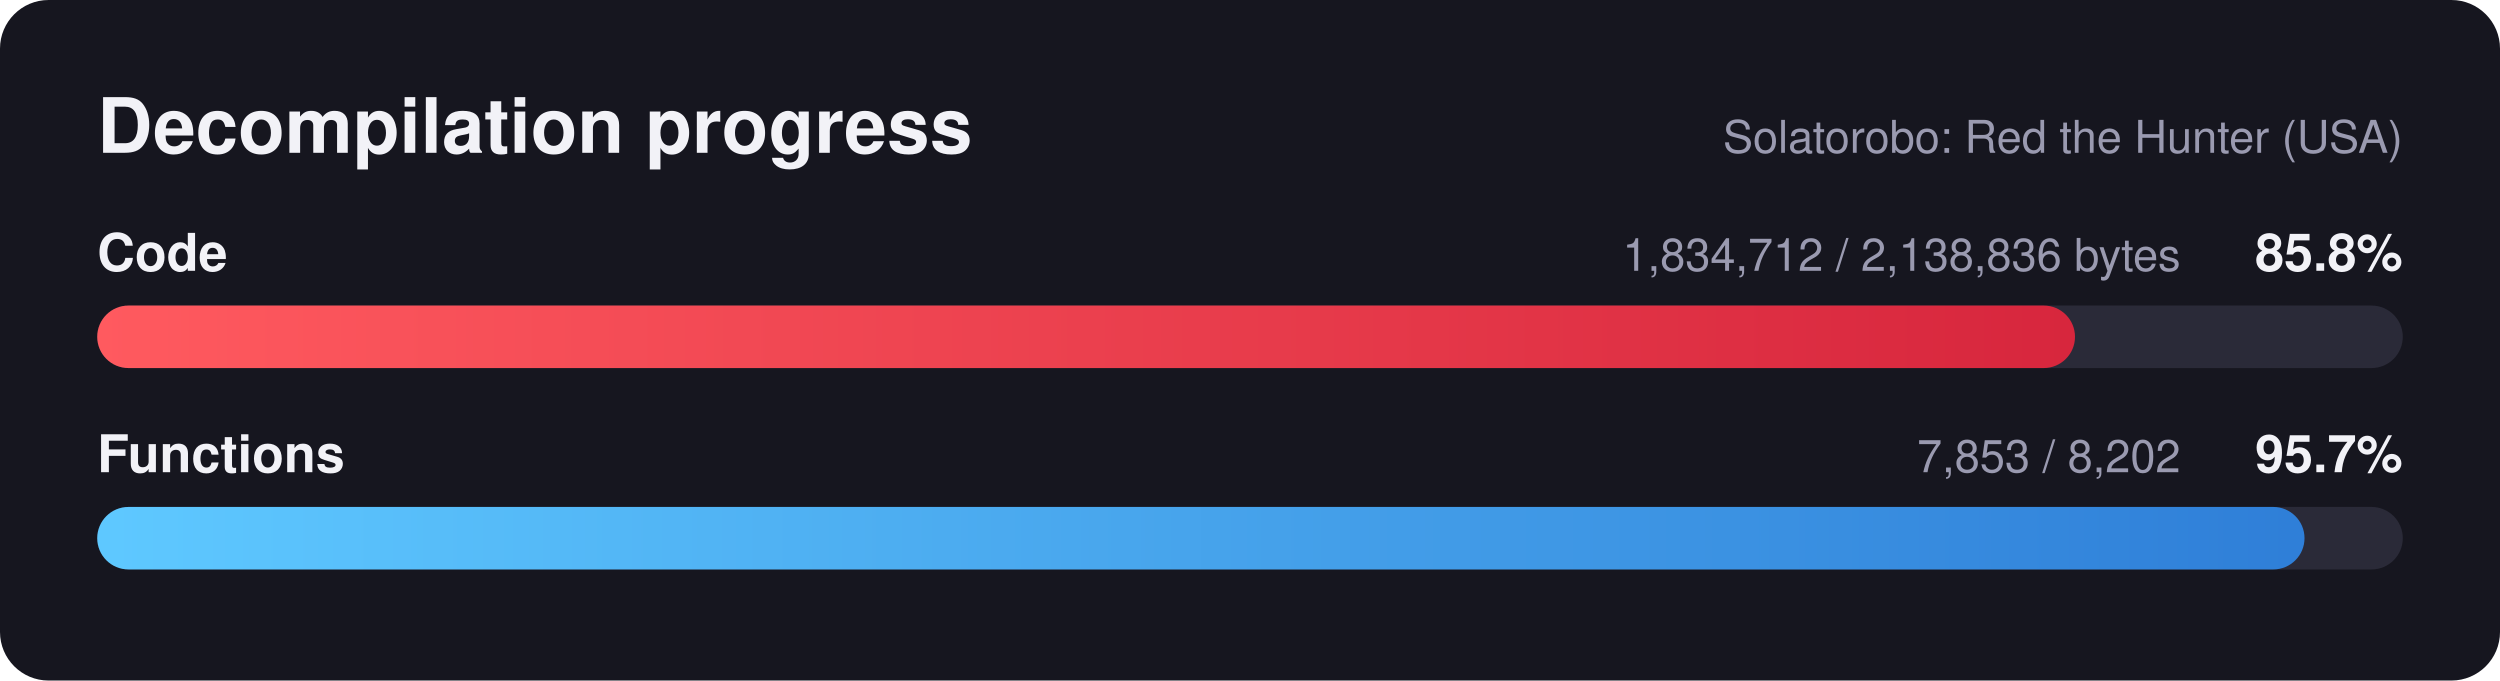
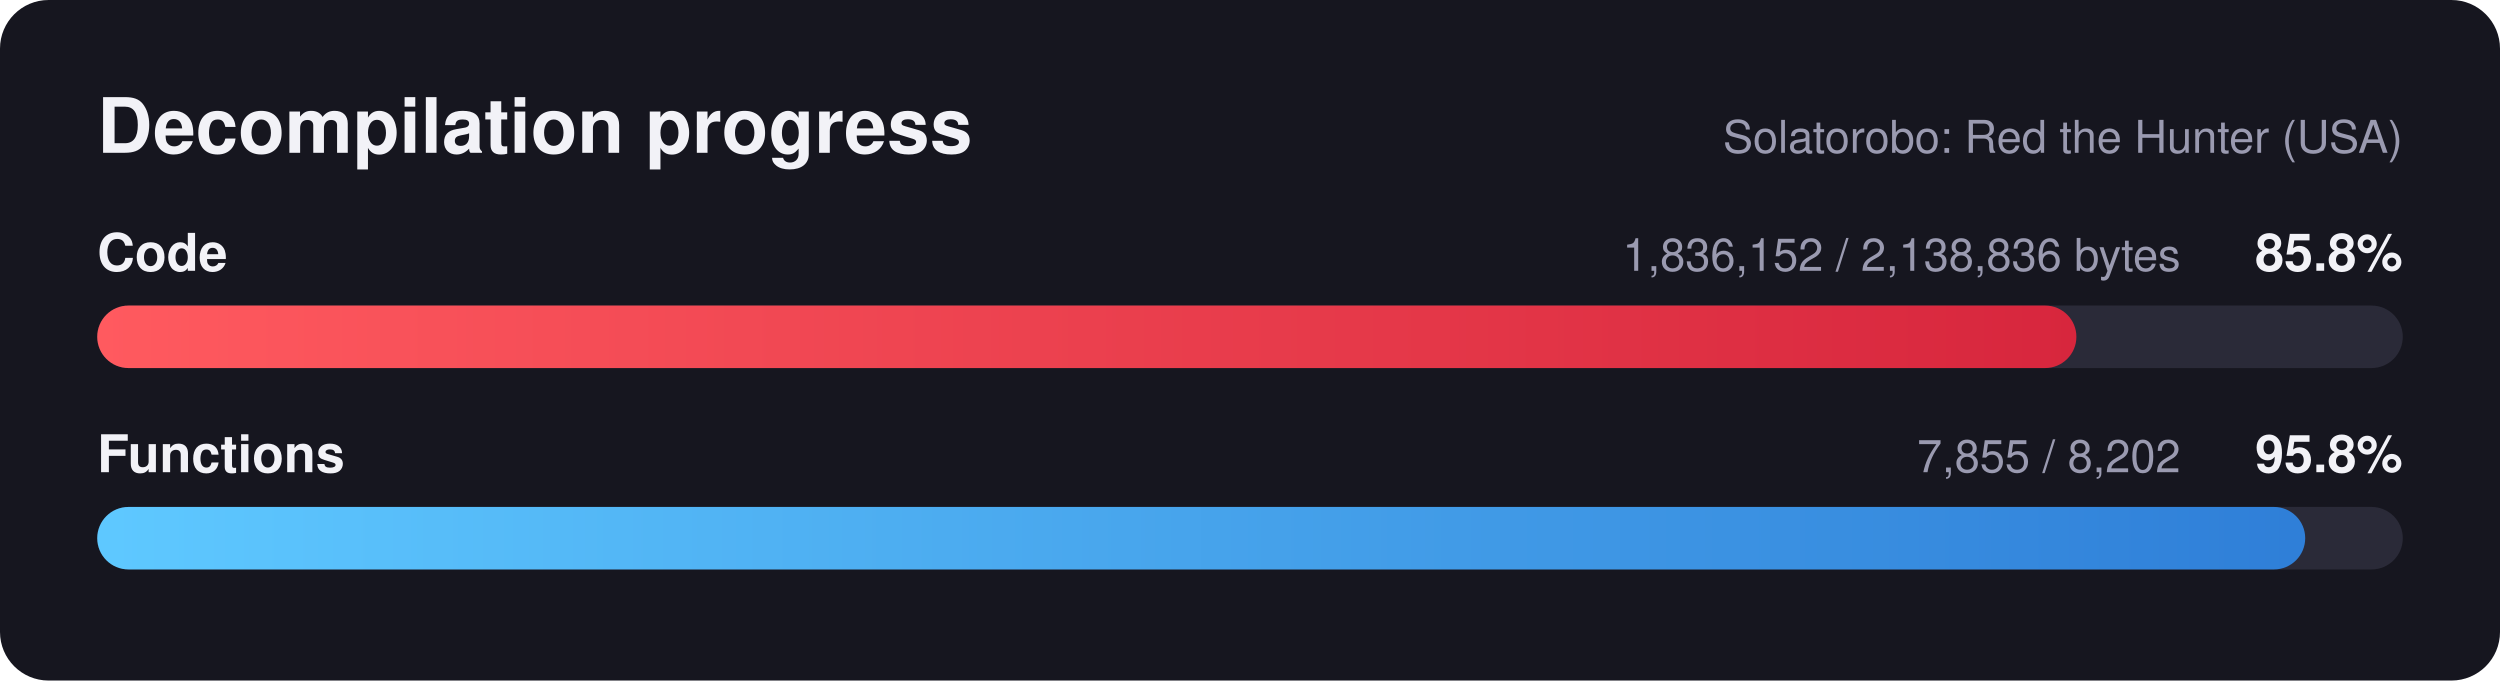
<svg xmlns="http://www.w3.org/2000/svg" width="720" height="196" viewBox="0 0 720 196" font-family="Segoe UI, Helvetica, Arial, sans-serif">
  <defs>
    <linearGradient id="red" x1="0" x2="1" y1="0" y2="0">
      <stop offset="0" stop-color="#ff5a5f" />
      <stop offset="1" stop-color="#d7263d" />
    </linearGradient>
    <linearGradient id="blue" x1="0" x2="1" y1="0" y2="0">
      <stop offset="0" stop-color="#5ec8ff" />
      <stop offset="1" stop-color="#2f7fd8" />
    </linearGradient>
  </defs>
  <rect width="720" height="196" rx="14" fill="#16161f" />
  <text x="28" y="44" fill="#f2f2f7" font-size="22" font-weight="700">Decompilation progress</text>
  <text x="692" y="44" fill="#9a9ab0" font-size="13" text-anchor="end">Solatorobo: Red the Hunter (USA)</text>
  <text x="28" y="78" fill="#f2f2f7" font-size="15" font-weight="600">Code</text>
  <text x="692" y="78" fill="#f2f2f7" font-size="15" font-weight="700" text-anchor="end">85.8%</text>
-   <text x="628" y="78" fill="#9a9ab0" font-size="13" text-anchor="end">1,834,712 / 2,138,836 bytes</text>
+   <text x="628" y="78" fill="#9a9ab0" font-size="13" text-anchor="end">1,836,152 / 2,138,836 bytes</text>
  <rect x="28" y="88" width="664" height="18" rx="9.0" fill="#2a2a38" />
-   <rect x="28" y="88" width="569.6" height="18" rx="9.0" fill="url(#red)" />
+   <rect x="28" y="88" width="570.0" height="18" rx="9.0" fill="url(#red)" />
  <text x="28" y="136" fill="#f2f2f7" font-size="15" font-weight="600">Functions</text>
-   <text x="692" y="136" fill="#f2f2f7" font-size="15" font-weight="700" text-anchor="end">95.7%</text>
-   <text x="628" y="136" fill="#9a9ab0" font-size="13" text-anchor="end">7,853 / 8,202</text>
+   <text x="692" y="136" fill="#f2f2f7" font-size="15" font-weight="700" text-anchor="end">95.8%</text>
+   <text x="628" y="136" fill="#9a9ab0" font-size="13" text-anchor="end">7,855 / 8,202</text>
  <rect x="28" y="146" width="664" height="18" rx="9.0" fill="#2a2a38" />
-   <rect x="28" y="146" width="635.7" height="18" rx="9.0" fill="url(#blue)" />
+   <rect x="28" y="146" width="635.9" height="18" rx="9.0" fill="url(#blue)" />
</svg>
